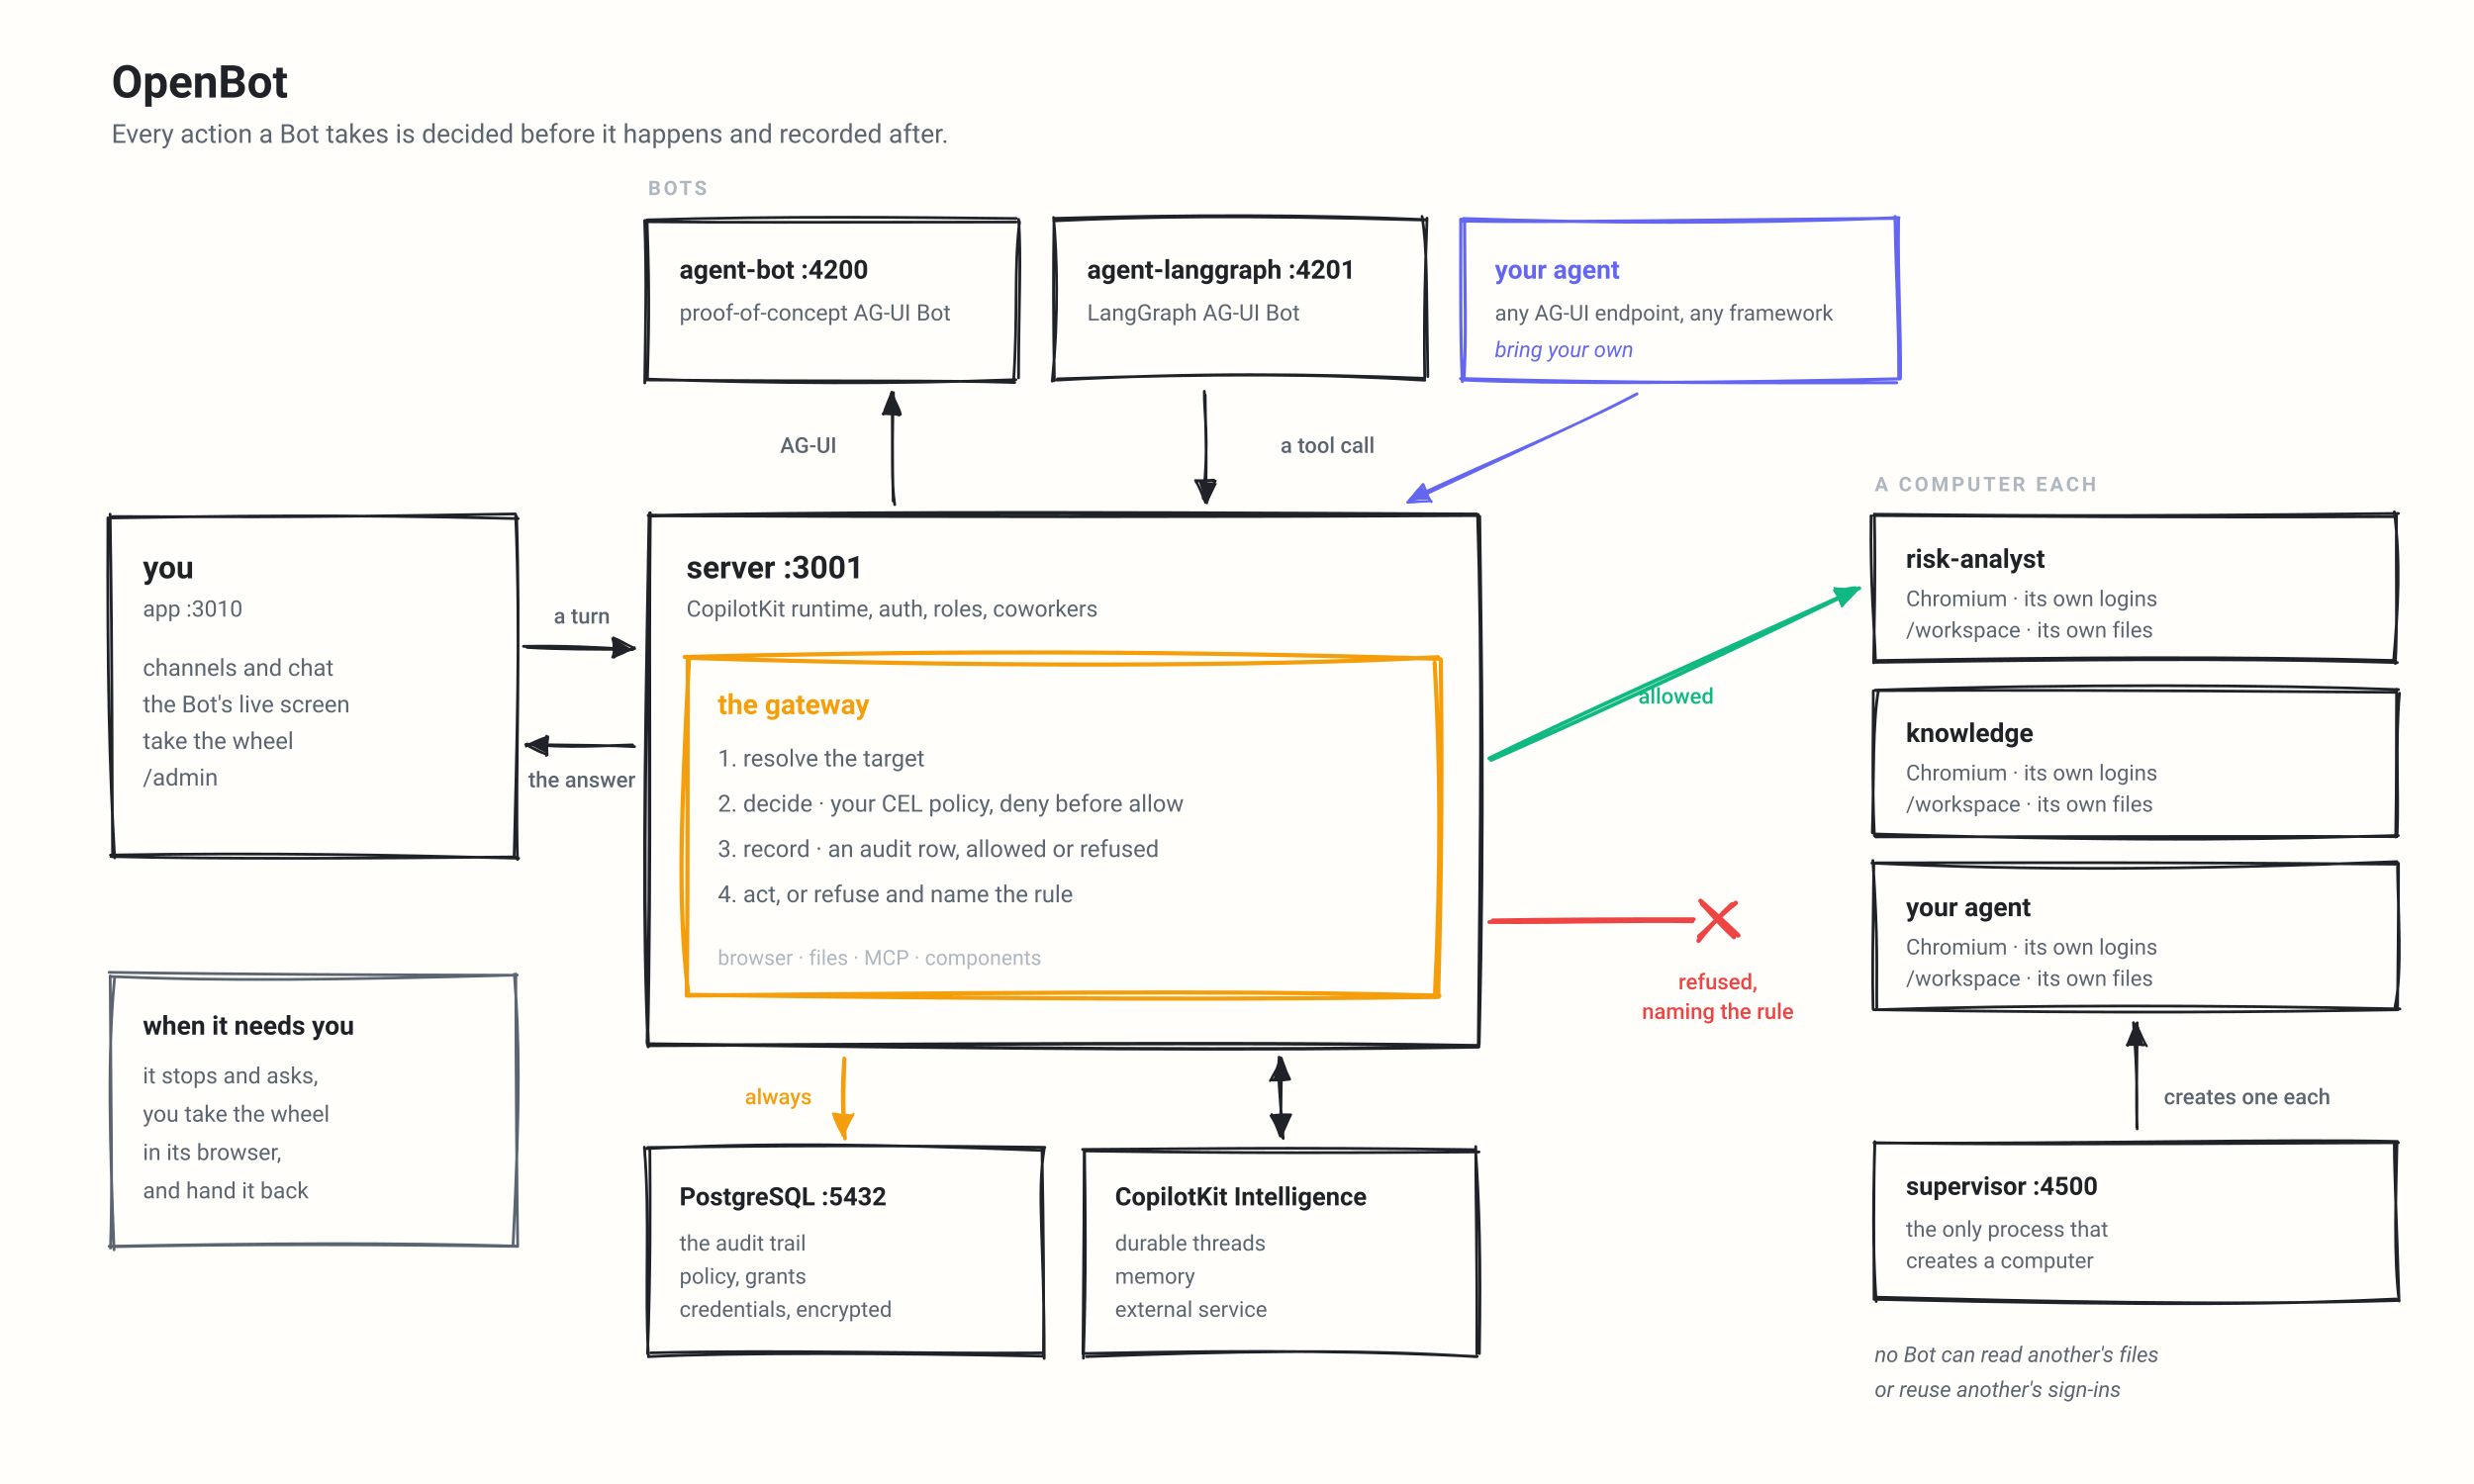
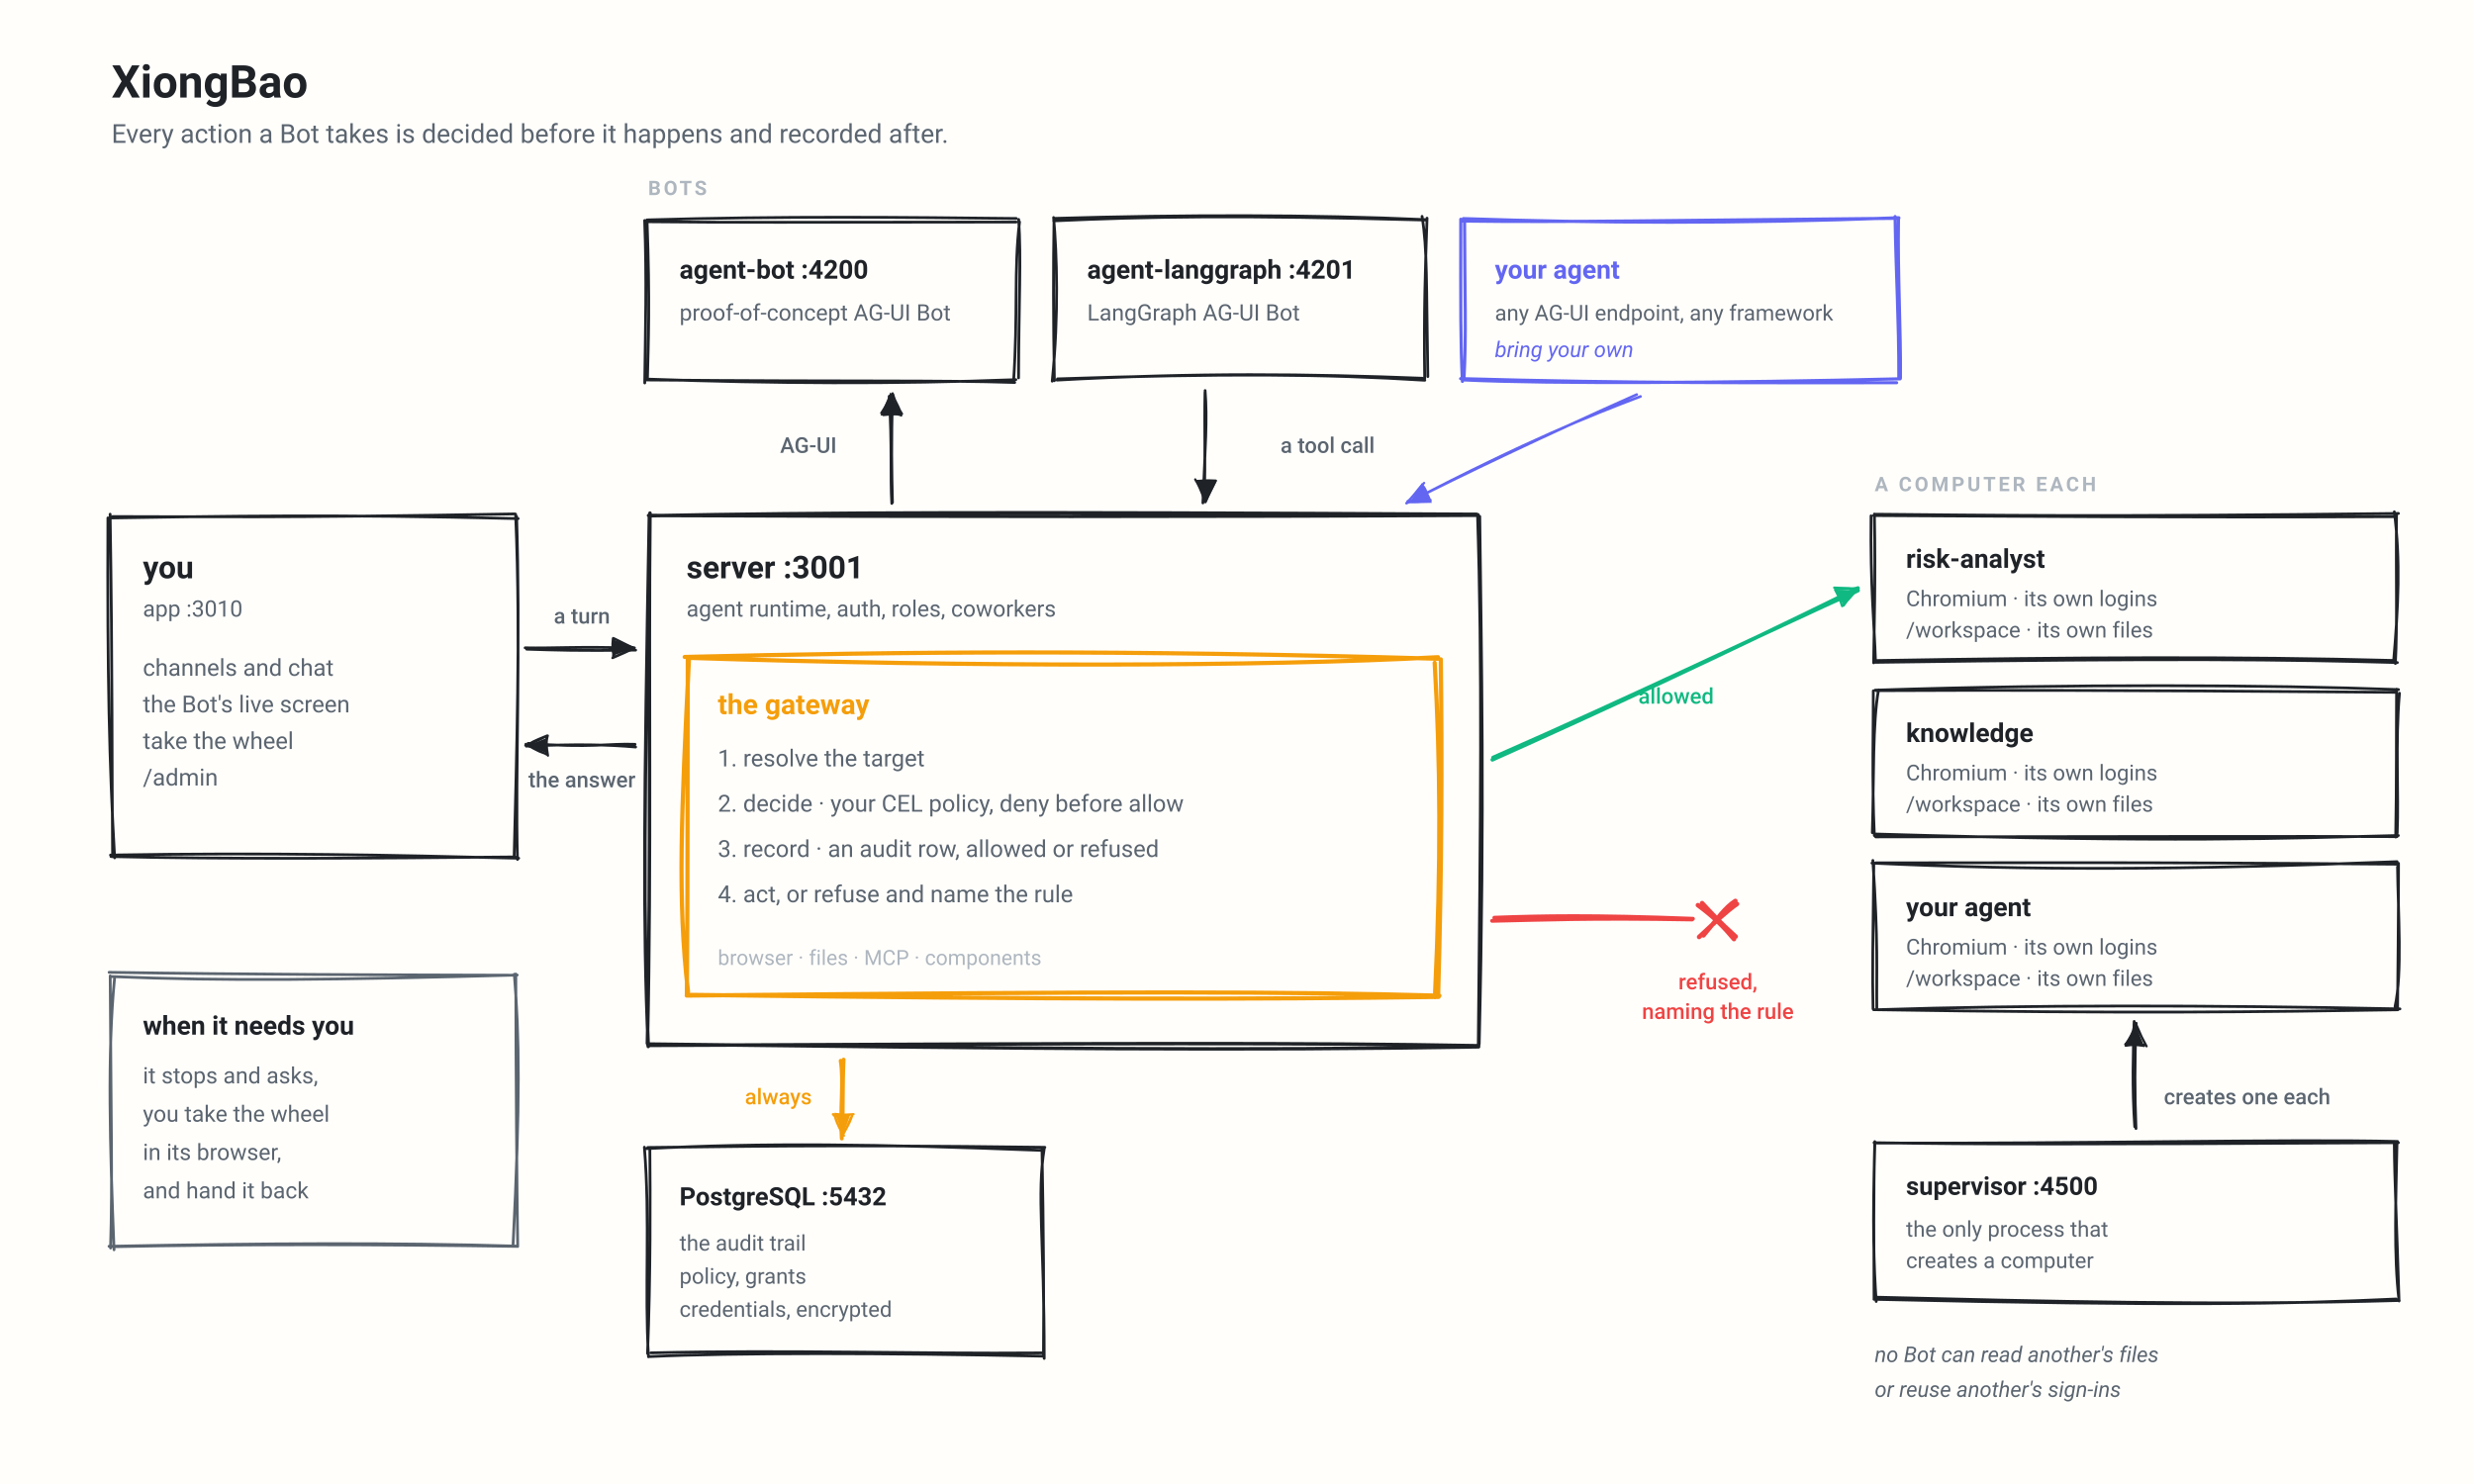
<svg xmlns="http://www.w3.org/2000/svg" viewBox="0 0 1420 852" width="1420" height="852" role="img">
  <rect width="1420" height="852" fill="#fffefb" />
-   <text x="64" y="56" font-family="ui-sans-serif, -apple-system, &quot;Segoe UI&quot;, Roboto, &quot;Helvetica Neue&quot;, Arial, sans-serif" font-size="26" font-weight="700" fill="#1f2328" text-anchor="start">OpenBot</text>
+   <text x="64" y="56" font-family="ui-sans-serif, -apple-system, &quot;Segoe UI&quot;, Roboto, &quot;Helvetica Neue&quot;, Arial, sans-serif" font-size="26" font-weight="700" fill="#1f2328" text-anchor="start">XiongBao</text>
  <text x="64" y="82" font-family="ui-sans-serif, -apple-system, &quot;Segoe UI&quot;, Roboto, &quot;Helvetica Neue&quot;, Arial, sans-serif" font-size="15" font-weight="400" fill="#5b6570" text-anchor="start">Every action a Bot takes is decided before it happens and recorded after.</text>
  <text x="372" y="112" font-family="ui-sans-serif, -apple-system, &quot;Segoe UI&quot;, Roboto, &quot;Helvetica Neue&quot;, Arial, sans-serif" font-size="11.5" font-weight="700" fill="#aeb6bf" text-anchor="start" letter-spacing="1.6">BOTS</text>
  <path d="M372.459 127.308 C414.776 127.759, 457.833 127.659, 583.253 127.486 M371.314 126.253 C447.726 123.952, 521.852 124.774, 583.301 125.438 M585.18 127.408 C581.847 154.688, 584.381 180.293, 581.723 219.523 M584.696 125.99 C586.201 148.555, 584.777 172.618, 584.612 216.954 M582.408 219.6 C539.665 218.165, 492.998 219.168, 370.501 218.146 M583.078 217.972 C513.37 220.622, 442.975 220.187, 372.597 217.689 M370.055 219.859 C370.41 190.429, 371.297 160.605, 370.005 126.592 M371.604 217.781 C372.11 196.383, 373.111 173.91, 371.39 126.774" fill="none" stroke="#1f2328" stroke-width="1.6" stroke-linecap="round" stroke-linejoin="round" />
  <text x="390" y="160" font-family="ui-sans-serif, -apple-system, &quot;Segoe UI&quot;, Roboto, &quot;Helvetica Neue&quot;, Arial, sans-serif" font-size="15" font-weight="650" fill="#1f2328" text-anchor="start">agent-bot :4200</text>
  <text x="390" y="184" font-family="ui-sans-serif, -apple-system, &quot;Segoe UI&quot;, Roboto, &quot;Helvetica Neue&quot;, Arial, sans-serif" font-size="13" font-weight="400" fill="#5b6570" text-anchor="start">proof-of-concept AG-UI Bot</text>
  <path d="M604.775 126.801 C658.569 124.359, 709.445 123.363, 818.891 126.358 M605.577 125.367 C679.366 123.25, 752.602 123.122, 818.68 126.114 M816.214 124.226 C819.302 143.22, 818.592 161.637, 819.527 216.19 M819.073 125.246 C818.107 152.739, 817.177 180.29, 817.73 217.344 M816.418 217.164 C751.831 214.654, 687.014 213.821, 606.693 218.223 M817.783 218.312 C761.132 214.755, 702.33 214.284, 606.957 217.525 M603.944 218.849 C607.774 180.817, 606.609 145.481, 604.742 124.888 M605.182 218.568 C604.532 185.138, 604.558 150.418, 604.979 127.026" fill="none" stroke="#1f2328" stroke-width="1.6" stroke-linecap="round" stroke-linejoin="round" />
  <text x="624" y="160" font-family="ui-sans-serif, -apple-system, &quot;Segoe UI&quot;, Roboto, &quot;Helvetica Neue&quot;, Arial, sans-serif" font-size="15" font-weight="650" fill="#1f2328" text-anchor="start">agent-langgraph :4201</text>
  <text x="624" y="184" font-family="ui-sans-serif, -apple-system, &quot;Segoe UI&quot;, Roboto, &quot;Helvetica Neue&quot;, Arial, sans-serif" font-size="13" font-weight="400" fill="#5b6570" text-anchor="start">LangGraph AG-UI Bot</text>
  <path d="M839.906 125.519 C917.269 128.1, 995.613 128.589, 1089.89 125.008 M839.221 126.903 C898.423 127.697, 957.675 126.537, 1089.867 125.323 M1087.726 124.33 C1088.194 156.991, 1089.996 184.306, 1089.874 216.835 M1089.658 125.969 C1089.12 156.892, 1091.049 189.556, 1090.784 217.05 M1088.611 219.723 C1012.727 219.721, 934.839 220.149, 838.354 217.387 M1090.652 217.49 C991.343 219.886, 890.466 220.45, 840.771 218.144 M839.382 218.97 C838.286 197.424, 838.387 177.494, 838.441 125.879 M840.237 218.084 C841.74 192.565, 840.685 167.963, 840.605 125.642" fill="none" stroke="#6366f1" stroke-width="1.8" stroke-linecap="round" stroke-linejoin="round" />
  <text x="858" y="160" font-family="ui-sans-serif, -apple-system, &quot;Segoe UI&quot;, Roboto, &quot;Helvetica Neue&quot;, Arial, sans-serif" font-size="15" font-weight="650" fill="#6366f1" text-anchor="start">your agent</text>
  <text x="858" y="184" font-family="ui-sans-serif, -apple-system, &quot;Segoe UI&quot;, Roboto, &quot;Helvetica Neue&quot;, Arial, sans-serif" font-size="12.5" font-weight="400" fill="#5b6570" text-anchor="start">any AG-UI endpoint, any framework</text>
  <text x="858" y="205" font-family="ui-sans-serif, -apple-system, &quot;Segoe UI&quot;, Roboto, &quot;Helvetica Neue&quot;, Arial, sans-serif" font-size="12.5" font-weight="400" fill="#6366f1" text-anchor="start" font-style="italic">bring your own</text>
  <path d="M63.298 297.379 C127.123 296.37, 191.551 295.131, 297.404 297.747 M64.666 296.566 C112.324 296.547, 160.372 297.472, 295.569 295.049 M295.945 295.212 C299.226 371.004, 295.585 443.025, 297.015 493.427 M296.53 296.524 C298.567 364.901, 296.521 432.804, 295.105 491.936 M297.697 492.735 C224.971 490.885, 153.533 489.401, 63.433 490.908 M295.602 491.99 C211.51 492.823, 126.369 493.289, 63.698 491.771 M65.799 492.517 C62.784 439.721, 61.525 387.807, 61.942 297.343 M64.639 491.875 C64.125 439.873, 64.666 388.663, 63.212 295.214" fill="none" stroke="#1f2328" stroke-width="1.6" stroke-linecap="round" stroke-linejoin="round" />
  <text x="82" y="332" font-family="ui-sans-serif, -apple-system, &quot;Segoe UI&quot;, Roboto, &quot;Helvetica Neue&quot;, Arial, sans-serif" font-size="18" font-weight="700" fill="#1f2328" text-anchor="start">you</text>
  <text x="82" y="354" font-family="ui-sans-serif, -apple-system, &quot;Segoe UI&quot;, Roboto, &quot;Helvetica Neue&quot;, Arial, sans-serif" font-size="13" font-weight="400" fill="#5b6570" text-anchor="start">app :3010</text>
  <text x="82" y="388" font-family="ui-sans-serif, -apple-system, &quot;Segoe UI&quot;, Roboto, &quot;Helvetica Neue&quot;, Arial, sans-serif" font-size="13.5" font-weight="400" fill="#5b6570" text-anchor="start">channels and chat</text>
  <text x="82" y="409" font-family="ui-sans-serif, -apple-system, &quot;Segoe UI&quot;, Roboto, &quot;Helvetica Neue&quot;, Arial, sans-serif" font-size="13.5" font-weight="400" fill="#5b6570" text-anchor="start">the Bot's live screen</text>
  <text x="82" y="430" font-family="ui-sans-serif, -apple-system, &quot;Segoe UI&quot;, Roboto, &quot;Helvetica Neue&quot;, Arial, sans-serif" font-size="13.5" font-weight="400" fill="#5b6570" text-anchor="start">take the wheel</text>
  <text x="82" y="451" font-family="ui-sans-serif, -apple-system, &quot;Segoe UI&quot;, Roboto, &quot;Helvetica Neue&quot;, Arial, sans-serif" font-size="13.5" font-weight="400" fill="#5b6570" text-anchor="start">/admin</text>
  <path d="M62.618 558.233 C140.549 559.474, 219.315 559.708, 294.366 559.89 M64.03 560.67 C128.766 563.401, 192.675 562.61, 296.849 559.797 M295.214 559.326 C298.099 595.183, 298.646 631.395, 294.505 714.323 M296.054 559.219 C296.111 618.911, 296.668 680.904, 297.139 715.631 M297.08 715.436 C224.63 713.31, 152.946 713.751, 62.575 715.523 M296.772 715.583 C216.573 714.389, 136.859 714.234, 64.773 715.767 M65.457 717.532 C63.099 657.93, 61.582 604.659, 65.744 561.775 M63.45 716.542 C64.656 678.279, 63.682 641.271, 63.249 560.292" fill="none" stroke="#5b6570" stroke-width="1.6" stroke-linecap="round" stroke-linejoin="round" />
  <text x="82" y="594" font-family="ui-sans-serif, -apple-system, &quot;Segoe UI&quot;, Roboto, &quot;Helvetica Neue&quot;, Arial, sans-serif" font-size="15" font-weight="650" fill="#1f2328" text-anchor="start">when it needs you</text>
  <text x="82" y="622" font-family="ui-sans-serif, -apple-system, &quot;Segoe UI&quot;, Roboto, &quot;Helvetica Neue&quot;, Arial, sans-serif" font-size="13" font-weight="400" fill="#5b6570" text-anchor="start">it stops and asks,</text>
  <text x="82" y="644" font-family="ui-sans-serif, -apple-system, &quot;Segoe UI&quot;, Roboto, &quot;Helvetica Neue&quot;, Arial, sans-serif" font-size="13" font-weight="400" fill="#5b6570" text-anchor="start">you take the wheel</text>
  <text x="82" y="666" font-family="ui-sans-serif, -apple-system, &quot;Segoe UI&quot;, Roboto, &quot;Helvetica Neue&quot;, Arial, sans-serif" font-size="13" font-weight="400" fill="#5b6570" text-anchor="start">in its browser,</text>
  <text x="82" y="688" font-family="ui-sans-serif, -apple-system, &quot;Segoe UI&quot;, Roboto, &quot;Helvetica Neue&quot;, Arial, sans-serif" font-size="13" font-weight="400" fill="#5b6570" text-anchor="start">and hand it back</text>
  <path d="M372.666 296.114 C472.135 294.19, 573.463 293.818, 847.536 295.282 M372.242 295.947 C534.935 296.615, 698.176 296.701, 848.25 295.81 M849.137 296.56 C850.056 378.356, 852.059 463.115, 848.826 599.328 M848.261 295.527 C851.032 381.47, 849.981 467.878, 848.684 600.34 M848.664 601.006 C715.902 603.305, 584.808 602.01, 372.817 599.429 M848.373 600.375 C749.185 598.589, 650.133 598.995, 371.913 600.183 M371.57 599.054 C373.88 492.79, 372.028 388.131, 373.064 294.576 M372.084 600.81 C369.066 529.712, 369.759 460.592, 372.727 295.705" fill="none" stroke="#1f2328" stroke-width="2" stroke-linecap="round" stroke-linejoin="round" />
  <text x="394" y="332" font-family="ui-sans-serif, -apple-system, &quot;Segoe UI&quot;, Roboto, &quot;Helvetica Neue&quot;, Arial, sans-serif" font-size="18" font-weight="700" fill="#1f2328" text-anchor="start">server :3001</text>
-   <text x="394" y="354" font-family="ui-sans-serif, -apple-system, &quot;Segoe UI&quot;, Roboto, &quot;Helvetica Neue&quot;, Arial, sans-serif" font-size="13" font-weight="400" fill="#5b6570" text-anchor="start">CopilotKit runtime, auth, roles, coworkers</text>
+   <text x="394" y="354" font-family="ui-sans-serif, -apple-system, &quot;Segoe UI&quot;, Roboto, &quot;Helvetica Neue&quot;, Arial, sans-serif" font-size="13" font-weight="400" fill="#5b6570" text-anchor="start">agent runtime, auth, roles, coworkers</text>
  <path d="M392.995 377.179 C519.336 374.094, 643.5 372.982, 825.313 378.201 M394.647 377.676 C558.901 383.001, 724.277 382.766, 825.351 377.308 M823.457 380.547 C826.71 436.629, 827.253 494.809, 823.598 572.51 M826.984 378.566 C827.643 436.463, 827.588 494.995, 825.464 571.348 M825.71 572.346 C719.046 573.788, 612.091 573.859, 395.198 571.165 M826.188 571.632 C739.258 569.259, 651.788 569.13, 394.171 571.58 M394.911 569.247 C388.689 516.669, 391.217 465.314, 395.407 379.242 M394.24 571.586 C394.847 500.406, 394.544 428.899, 394.773 378.821" fill="none" stroke="#f59e0b" stroke-width="2.4" stroke-linecap="round" stroke-linejoin="round" />
  <text x="412" y="410" font-family="ui-sans-serif, -apple-system, &quot;Segoe UI&quot;, Roboto, &quot;Helvetica Neue&quot;, Arial, sans-serif" font-size="16" font-weight="700" fill="#f59e0b" text-anchor="start">the gateway</text>
  <text x="412" y="440" font-family="ui-sans-serif, -apple-system, &quot;Segoe UI&quot;, Roboto, &quot;Helvetica Neue&quot;, Arial, sans-serif" font-size="13.5" font-weight="400" fill="#5b6570" text-anchor="start">1.  resolve the target</text>
  <text x="412" y="466" font-family="ui-sans-serif, -apple-system, &quot;Segoe UI&quot;, Roboto, &quot;Helvetica Neue&quot;, Arial, sans-serif" font-size="13.5" font-weight="400" fill="#5b6570" text-anchor="start">2.  decide  ·  your CEL policy, deny before allow</text>
  <text x="412" y="492" font-family="ui-sans-serif, -apple-system, &quot;Segoe UI&quot;, Roboto, &quot;Helvetica Neue&quot;, Arial, sans-serif" font-size="13.5" font-weight="400" fill="#5b6570" text-anchor="start">3.  record  ·  an audit row, allowed or refused</text>
  <text x="412" y="518" font-family="ui-sans-serif, -apple-system, &quot;Segoe UI&quot;, Roboto, &quot;Helvetica Neue&quot;, Arial, sans-serif" font-size="13.5" font-weight="400" fill="#5b6570" text-anchor="start">4.  act, or refuse and name the rule</text>
  <text x="412" y="554" font-family="ui-sans-serif, -apple-system, &quot;Segoe UI&quot;, Roboto, &quot;Helvetica Neue&quot;, Arial, sans-serif" font-size="12" font-weight="400" fill="#aeb6bf" text-anchor="start">browser · files · MCP · components</text>
  <text x="1076" y="282" font-family="ui-sans-serif, -apple-system, &quot;Segoe UI&quot;, Roboto, &quot;Helvetica Neue&quot;, Arial, sans-serif" font-size="11.5" font-weight="700" fill="#aeb6bf" text-anchor="start" letter-spacing="1.6">A COMPUTER EACH</text>
  <path d="M1076.763 295.232 C1140.317 295.761, 1202.844 296.835, 1376.637 294.774 M1075.407 295.99 C1161.641 296.389, 1246.864 297.226, 1375.172 296.616 M1374.263 293.828 C1377.874 321.874, 1376.554 348.479, 1373.84 379.854 M1375.528 295.832 C1375.132 328.574, 1376.084 359.577, 1374.867 380.933 M1374.518 379.209 C1285.534 376.82, 1190.836 377.327, 1077.075 379.237 M1376.021 380.401 C1312.647 378.627, 1248.662 377.819, 1075.793 380.269 M1076.472 379.818 C1075.826 358.205, 1073.45 336.891, 1073.924 296.15 M1075.405 380.533 C1075.717 357.427, 1076.542 335.367, 1075.857 295.111" fill="none" stroke="#1f2328" stroke-width="1.6" stroke-linecap="round" stroke-linejoin="round" />
  <text x="1094" y="326" font-family="ui-sans-serif, -apple-system, &quot;Segoe UI&quot;, Roboto, &quot;Helvetica Neue&quot;, Arial, sans-serif" font-size="15" font-weight="650" fill="#1f2328" text-anchor="start">risk-analyst</text>
  <text x="1094" y="348" font-family="ui-sans-serif, -apple-system, &quot;Segoe UI&quot;, Roboto, &quot;Helvetica Neue&quot;, Arial, sans-serif" font-size="12.5" font-weight="400" fill="#5b6570" text-anchor="start">Chromium · its own logins</text>
  <text x="1094" y="366" font-family="ui-sans-serif, -apple-system, &quot;Segoe UI&quot;, Roboto, &quot;Helvetica Neue&quot;, Arial, sans-serif" font-size="12.5" font-weight="400" fill="#5b6570" text-anchor="start">/workspace · its own files</text>
  <path d="M1076.883 396.513 C1140.348 396.245, 1202.038 396.093, 1375.539 397.481 M1076.24 396.233 C1188.403 392.577, 1302.942 393.128, 1376.68 395.909 M1377.225 398.007 C1374.754 426.075, 1376.883 456.166, 1375.92 478.307 M1375.565 395.67 C1375.371 422.038, 1375.645 449.677, 1375.057 480.57 M1376.576 479.685 C1311.647 481.285, 1247.368 483.897, 1076.375 478.825 M1375.831 480.326 C1315.246 480.087, 1253.294 480.231, 1076.57 480.468 M1074.663 478.062 C1075.614 445.956, 1074.764 414.868, 1078.223 396.063 M1075.828 479.732 C1074.315 447.446, 1075.323 415.782, 1075.223 396.621" fill="none" stroke="#1f2328" stroke-width="1.6" stroke-linecap="round" stroke-linejoin="round" />
  <text x="1094" y="426" font-family="ui-sans-serif, -apple-system, &quot;Segoe UI&quot;, Roboto, &quot;Helvetica Neue&quot;, Arial, sans-serif" font-size="15" font-weight="650" fill="#1f2328" text-anchor="start">knowledge</text>
  <text x="1094" y="448" font-family="ui-sans-serif, -apple-system, &quot;Segoe UI&quot;, Roboto, &quot;Helvetica Neue&quot;, Arial, sans-serif" font-size="12.5" font-weight="400" fill="#5b6570" text-anchor="start">Chromium · its own logins</text>
  <text x="1094" y="466" font-family="ui-sans-serif, -apple-system, &quot;Segoe UI&quot;, Roboto, &quot;Helvetica Neue&quot;, Arial, sans-serif" font-size="12.5" font-weight="400" fill="#5b6570" text-anchor="start">/workspace · its own files</text>
  <path d="M1074.44 495.524 C1164.467 499.764, 1252.122 499.594, 1375.836 494.7 M1076.513 495.394 C1151.903 495.391, 1226.585 494.864, 1376.338 496.16 M1376.11 497.68 C1376.42 524.439, 1378.941 558.637, 1374.685 577.905 M1376.666 495.651 C1376.729 528.994, 1376.234 559.998, 1376.118 579.303 M1377.503 579.234 C1268.277 576.984, 1163.984 576.9, 1076.245 579.724 M1376.292 579.737 C1300.1 580.963, 1222.024 582.025, 1075.367 579.682 M1077.231 578.596 C1076.964 558.201, 1078.149 541.462, 1074.961 494.006 M1075.078 579.21 C1074.618 559.591, 1074.973 539.596, 1075.498 495.419" fill="none" stroke="#1f2328" stroke-width="1.6" stroke-linecap="round" stroke-linejoin="round" />
  <text x="1094" y="526" font-family="ui-sans-serif, -apple-system, &quot;Segoe UI&quot;, Roboto, &quot;Helvetica Neue&quot;, Arial, sans-serif" font-size="15" font-weight="650" fill="#1f2328" text-anchor="start">your agent</text>
  <text x="1094" y="548" font-family="ui-sans-serif, -apple-system, &quot;Segoe UI&quot;, Roboto, &quot;Helvetica Neue&quot;, Arial, sans-serif" font-size="12.5" font-weight="400" fill="#5b6570" text-anchor="start">Chromium · its own logins</text>
  <text x="1094" y="566" font-family="ui-sans-serif, -apple-system, &quot;Segoe UI&quot;, Roboto, &quot;Helvetica Neue&quot;, Arial, sans-serif" font-size="12.5" font-weight="400" fill="#5b6570" text-anchor="start">/workspace · its own files</text>
  <path d="M1077.357 656.26 C1194.2 656.732, 1312.851 653.825, 1376.117 655.334 M1075.646 656.045 C1135.848 657.072, 1197.565 657.017, 1376.614 656.043 M1374.266 656.815 C1374.406 677.991, 1375.635 701.809, 1376.954 746.523 M1375.783 657.009 C1375.211 687.704, 1373.842 720.785, 1376.991 746.922 M1377.085 746.638 C1273.857 749.611, 1172.16 747.084, 1076.543 744.744 M1375.264 745.784 C1313.941 748.653, 1251.005 749.993, 1075.609 745.959 M1076.882 747.21 C1075.536 727.358, 1074.656 702.762, 1076.12 656.262 M1075.659 745.756 C1075.595 716.384, 1075.204 686.048, 1076.063 655.435" fill="none" stroke="#1f2328" stroke-width="1.6" stroke-linecap="round" stroke-linejoin="round" />
  <text x="1094" y="686" font-family="ui-sans-serif, -apple-system, &quot;Segoe UI&quot;, Roboto, &quot;Helvetica Neue&quot;, Arial, sans-serif" font-size="14.5" font-weight="650" fill="#1f2328" text-anchor="start">supervisor :4500</text>
  <text x="1094" y="710" font-family="ui-sans-serif, -apple-system, &quot;Segoe UI&quot;, Roboto, &quot;Helvetica Neue&quot;, Arial, sans-serif" font-size="12.5" font-weight="400" fill="#5b6570" text-anchor="start">the only process that</text>
  <text x="1094" y="728" font-family="ui-sans-serif, -apple-system, &quot;Segoe UI&quot;, Roboto, &quot;Helvetica Neue&quot;, Arial, sans-serif" font-size="12.5" font-weight="400" fill="#5b6570" text-anchor="start">creates a computer</text>
  <text x="1076" y="782" font-family="ui-sans-serif, -apple-system, &quot;Segoe UI&quot;, Roboto, &quot;Helvetica Neue&quot;, Arial, sans-serif" font-size="12.5" font-weight="400" fill="#5b6570" text-anchor="start" font-style="italic">no Bot can read another's files</text>
  <text x="1076" y="802" font-family="ui-sans-serif, -apple-system, &quot;Segoe UI&quot;, Roboto, &quot;Helvetica Neue&quot;, Arial, sans-serif" font-size="12.5" font-weight="400" fill="#5b6570" text-anchor="start" font-style="italic">or reuse another's sign-ins</text>
  <path d="M371.777 658.805 C417.776 658.412, 468.086 657.015, 599.706 658.702 M371.178 659.458 C437.218 655.987, 504.352 656.811, 597.435 660.44 M599.383 659.188 C595.049 686.356, 599.357 710.49, 599.345 779.911 M598.071 659.583 C598.962 704.304, 599.218 750.45, 598.925 777.935 M597.987 776.728 C525.136 777.36, 452.393 774.839, 373.678 776.7 M598.801 778.611 C509.31 776.733, 420.674 776.568, 372.965 778.843 M372.206 778.979 C369.89 740.844, 373.238 700.269, 369.86 658.632 M371.662 777.05 C373.478 732.186, 373.222 686.581, 372.991 659.236" fill="none" stroke="#1f2328" stroke-width="1.6" stroke-linecap="round" stroke-linejoin="round" />
  <text x="390" y="692" font-family="ui-sans-serif, -apple-system, &quot;Segoe UI&quot;, Roboto, &quot;Helvetica Neue&quot;, Arial, sans-serif" font-size="14.5" font-weight="650" fill="#1f2328" text-anchor="start">PostgreSQL :5432</text>
  <text x="390" y="718" font-family="ui-sans-serif, -apple-system, &quot;Segoe UI&quot;, Roboto, &quot;Helvetica Neue&quot;, Arial, sans-serif" font-size="12.5" font-weight="400" fill="#5b6570" text-anchor="start">the audit trail</text>
  <text x="390" y="737" font-family="ui-sans-serif, -apple-system, &quot;Segoe UI&quot;, Roboto, &quot;Helvetica Neue&quot;, Arial, sans-serif" font-size="12.5" font-weight="400" fill="#5b6570" text-anchor="start">policy, grants</text>
  <text x="390" y="756" font-family="ui-sans-serif, -apple-system, &quot;Segoe UI&quot;, Roboto, &quot;Helvetica Neue&quot;, Arial, sans-serif" font-size="12.5" font-weight="400" fill="#5b6570" text-anchor="start">credentials, encrypted</text>
-   <path d="M622.343 660.782 C681.26 661.649, 737.215 662.231, 848.923 661.357 M621.351 659.925 C678.01 659.716, 733.794 658.42, 847.143 660.07 M847.04 658.259 C847.016 689.535, 847.91 717.477, 847.638 777.189 M846.909 659.477 C849.043 691.444, 850.012 721.216, 849.132 777.104 M847.16 778.905 C776.306 774.222, 704.583 775.916, 623.637 778.876 M847.915 778.799 C789.708 776.053, 730.565 774.786, 622.452 777.061 M621.837 779.758 C623.514 733.241, 622.894 687.844, 622.494 661.839 M621.592 777.431 C621.711 749.12, 622.179 722.136, 622.312 660.381" fill="none" stroke="#1f2328" stroke-width="1.6" stroke-linecap="round" stroke-linejoin="round" />
-   <text x="640" y="692" font-family="ui-sans-serif, -apple-system, &quot;Segoe UI&quot;, Roboto, &quot;Helvetica Neue&quot;, Arial, sans-serif" font-size="14.5" font-weight="650" fill="#1f2328" text-anchor="start">CopilotKit Intelligence</text>
-   <text x="640" y="718" font-family="ui-sans-serif, -apple-system, &quot;Segoe UI&quot;, Roboto, &quot;Helvetica Neue&quot;, Arial, sans-serif" font-size="12.5" font-weight="400" fill="#5b6570" text-anchor="start">durable threads</text>
-   <text x="640" y="737" font-family="ui-sans-serif, -apple-system, &quot;Segoe UI&quot;, Roboto, &quot;Helvetica Neue&quot;, Arial, sans-serif" font-size="12.5" font-weight="400" fill="#5b6570" text-anchor="start">memory</text>
-   <text x="640" y="756" font-family="ui-sans-serif, -apple-system, &quot;Segoe UI&quot;, Roboto, &quot;Helvetica Neue&quot;, Arial, sans-serif" font-size="12.5" font-weight="400" fill="#5b6570" text-anchor="start">external service</text>
-   <path d="M300.459 371.081 C322.483 370.675, 341.703 371.491, 362.787 372.913 M302.562 371.709 C322.382 372.872, 340.89 372.709, 363.176 372.881" fill="none" stroke="#1f2328" stroke-width="1.6" stroke-linecap="round" stroke-linejoin="round" />
-   <path d="M362.968 372.91 L353.066 376.355 L350.752 365.971" fill="#1f2328" stroke="none" stroke-width="0" stroke-linecap="round" stroke-linejoin="round" />
-   <path d="M364.247 371.659 C360.726 372.497, 359.448 375.031, 352.689 376.691 M364.418 372.445 C361.357 373.162, 357.545 374.366, 352.177 377.479 M351.514 377.304 C352.726 374.793, 352.528 371.402, 352.102 366.022 M352.416 377.508 C352.497 374.745, 351.902 372.195, 352.452 367.064 M351.912 366.149 C355.565 367.27, 357.886 369.151, 363.576 371.841 M352.092 366.65 C356.511 368.738, 360.633 370.48, 363.95 371.938" fill="none" stroke="#1f2328" stroke-width="1.3" stroke-linecap="round" stroke-linejoin="round" />
+   <path d="M302.314 372.714 C318.774 373.219, 332.53 373.751, 364.843 373.24 M301.407 371.931 C317.38 372.273, 332.554 371.089, 363.217 372.064" fill="none" stroke="#1f2328" stroke-width="1.6" stroke-linecap="round" stroke-linejoin="round" />
+   <path d="M364.787 371.56 L352.122 376.385 L352.174 367.327" fill="#1f2328" stroke="none" stroke-width="0" stroke-linecap="round" stroke-linejoin="round" />
+   <path d="M363.221 371.536 C360.254 373.515, 355.879 375.656, 351.517 377.762 M364.284 371.853 C360.506 374.143, 356.086 375.751, 351.713 377.746 M352.675 376.733 C351.371 374.687, 351.371 370.77, 351.817 366.547 M351.895 377.346 C352.282 373.306, 352.236 369.929, 352.371 366.754 M351.94 366.328 C356.117 368.394, 358.466 370.194, 363.616 371.921 M352.472 366.515 C356.732 368.619, 361 370.796, 364.036 372.284" fill="none" stroke="#1f2328" stroke-width="1.3" stroke-linecap="round" stroke-linejoin="round" />
  <text x="334" y="358" font-family="ui-sans-serif, -apple-system, &quot;Segoe UI&quot;, Roboto, &quot;Helvetica Neue&quot;, Arial, sans-serif" font-size="12.5" font-weight="500" fill="#5b6570" text-anchor="middle">a turn</text>
-   <path d="M363.068 427.645 C345.603 428.088, 325.869 429.639, 302.33 427.178 M364.218 428.653 C350.267 427.862, 336.762 427.958, 301.75 427.45" fill="none" stroke="#1f2328" stroke-width="1.6" stroke-linecap="round" stroke-linejoin="round" />
-   <path d="M302.923 426.868 L315.235 423.326 L314.041 432.665" fill="#1f2328" stroke="none" stroke-width="0" stroke-linecap="round" stroke-linejoin="round" />
-   <path d="M301.93 428.52 C304.793 427.187, 308.452 425.188, 313.043 423.472 M302.124 428.234 C305.489 426.501, 308.553 424.911, 314.048 423.028 M314.608 422.877 C313.278 425.021, 313.373 429.174, 313.478 433.884 M313.647 422.508 C313.805 426.683, 313.93 430.649, 314.173 433.511 M314.09 433.467 C308.654 430.694, 304.914 428.921, 302.055 427.514 M314.135 433.163 C311.251 432.47, 308.928 431.515, 302.349 427.855" fill="none" stroke="#1f2328" stroke-width="1.3" stroke-linecap="round" stroke-linejoin="round" />
+   <path d="M364.489 427.325 C349.659 426.723, 339.296 429.602, 303.106 426.794 M364.827 428.88 C348.7 427.473, 331.114 427.119, 302.094 428.353" fill="none" stroke="#1f2328" stroke-width="1.6" stroke-linecap="round" stroke-linejoin="round" />
+   <path d="M302.939 427.968 L313.316 423.884 L314.004 432.538" fill="#1f2328" stroke="none" stroke-width="0" stroke-linecap="round" stroke-linejoin="round" />
+   <path d="M301.529 427.82 C305.761 426.334, 308.852 425.515, 314.037 422.283 M302.11 428.33 C304.318 426.349, 306.762 425.26, 313.744 422.421 M314.394 422.306 C313.403 425.88, 313.604 428.291, 314.512 433.825 M313.621 422.661 C313.744 425.014, 313.571 427.583, 313.531 432.96 M314.158 432.917 C311.526 432.415, 308.254 431.171, 301.741 427.116 M314.046 433.309 C310.569 431.378, 306.602 429.639, 302.063 427.774" fill="none" stroke="#1f2328" stroke-width="1.3" stroke-linecap="round" stroke-linejoin="round" />
  <text x="334" y="452" font-family="ui-sans-serif, -apple-system, &quot;Segoe UI&quot;, Roboto, &quot;Helvetica Neue&quot;, Arial, sans-serif" font-size="12.5" font-weight="500" fill="#5b6570" text-anchor="middle">the answer</text>
-   <path d="M513.536 289.712 C511.435 275.794, 512.654 260.667, 511.957 225.248 M512.65 287.68 C512.072 264.124, 512.188 240.904, 512.833 225.458" fill="none" stroke="#1f2328" stroke-width="1.6" stroke-linecap="round" stroke-linejoin="round" />
-   <path d="M512.127 225.261 L516.472 239.158 L507.276 237.121" fill="#1f2328" stroke="none" stroke-width="0" stroke-linecap="round" stroke-linejoin="round" />
-   <path d="M511.846 225.102 C513.551 228.908, 514.157 232.189, 516.502 238.244 M511.815 225.627 C513.445 229.825, 515.425 232.806, 516.886 237.458 M516.642 237.841 C513.437 237.793, 510.459 237.99, 507.008 237.313 M516.996 237.92 C514.665 237.534, 512.077 238.009, 506.709 237.538 M507.049 237.621 C508.444 233.505, 511.243 228.949, 511.463 225.608 M506.975 237.984 C508.344 233.28, 510.729 228.18, 511.645 225.767" fill="none" stroke="#1f2328" stroke-width="1.3" stroke-linecap="round" stroke-linejoin="round" />
+   <path d="M511.861 289.029 C510.906 273.3, 512.151 256.199, 510.363 227.529 M512.246 288.463 C511.82 270.814, 511.434 253.528, 512.352 226.651" fill="none" stroke="#1f2328" stroke-width="1.6" stroke-linecap="round" stroke-linejoin="round" />
+   <path d="M511.021 225.217 L517.403 237.938 L505.365 238.539" fill="#1f2328" stroke="none" stroke-width="0" stroke-linecap="round" stroke-linejoin="round" />
+   <path d="M512.776 226.866 C512.785 228.89, 514.515 230.324, 517.279 237.49 M512.329 225.838 C513.721 230.178, 515.773 234.684, 517.722 237.596 M517.273 238.531 C515.686 237.622, 512.86 237.675, 506.971 238.276 M517.216 237.764 C514.787 237.748, 511.565 238.025, 506.493 237.541 M505.816 237.144 C507.66 234.184, 508.927 232.767, 511.635 226.369 M506.811 238.132 C508.455 233.193, 510.426 229.196, 512.217 226.284" fill="none" stroke="#1f2328" stroke-width="1.3" stroke-linecap="round" stroke-linejoin="round" />
  <text x="464" y="260" font-family="ui-sans-serif, -apple-system, &quot;Segoe UI&quot;, Roboto, &quot;Helvetica Neue&quot;, Arial, sans-serif" font-size="12.5" font-weight="500" fill="#5b6570" text-anchor="middle">AG-UI</text>
-   <path d="M691.261 224.658 C690.997 237.77, 694.183 250.276, 690.65 286.236 M691.738 226.702 C691.691 240.556, 692.815 254.062, 691.981 288.381" fill="none" stroke="#1f2328" stroke-width="1.6" stroke-linecap="round" stroke-linejoin="round" />
-   <path d="M692.642 289.267 L688.042 276.452 L698.539 277.457" fill="#1f2328" stroke="none" stroke-width="0" stroke-linecap="round" stroke-linejoin="round" />
-   <path d="M692.822 288.815 C691.523 285.603, 689.439 282.064, 686.664 276.426 M691.717 288.258 C689.622 283.177, 687.933 278.581, 686.335 276.581 M686 275.779 C689.905 275.973, 694.397 275.664, 696.733 275.543 M686.939 276.24 C688.733 276.143, 691.448 276.177, 697.438 276.227 M696.858 275.57 C696.877 279.452, 695.28 280.883, 692.644 288.724 M697.688 276.071 C695.759 279.422, 693.983 282.384, 691.864 288.354" fill="none" stroke="#1f2328" stroke-width="1.3" stroke-linecap="round" stroke-linejoin="round" />
+   <path d="M691.696 224.224 C693.01 240.757, 691.755 256.263, 690.42 288.74 M691.634 225.263 C691.222 245.132, 691.972 262.656, 691.18 287.184" fill="none" stroke="#1f2328" stroke-width="1.6" stroke-linecap="round" stroke-linejoin="round" />
+   <path d="M692.335 288.168 L686.515 276.352 L698.543 275.712" fill="#1f2328" stroke="none" stroke-width="0" stroke-linecap="round" stroke-linejoin="round" />
+   <path d="M691.627 287.322 C690.029 285.011, 690.545 282.404, 686.017 275.238 M691.867 288.355 C690.482 285.31, 689.813 282.053, 686.689 276.322 M686.527 276.274 C688.318 276.159, 691.128 275.546, 697.813 275.937 M686.571 276.144 C690.409 275.997, 695.003 275.955, 697.606 276.427 M696.752 276.136 C695.986 281.289, 692.773 284.975, 691.954 287.856 M697.712 276.235 C695.698 280.421, 693.54 284.399, 692.103 287.993" fill="none" stroke="#1f2328" stroke-width="1.3" stroke-linecap="round" stroke-linejoin="round" />
  <text x="762" y="260" font-family="ui-sans-serif, -apple-system, &quot;Segoe UI&quot;, Roboto, &quot;Helvetica Neue&quot;, Arial, sans-serif" font-size="12.5" font-weight="500" fill="#5b6570" text-anchor="middle">a tool call</text>
-   <path d="M939.629 226.236 C901.206 246.445, 861.841 261.77, 809.788 286.265 M939.655 226.006 C908.73 242.253, 876.176 256.531, 808.156 288.461" fill="none" stroke="#6366f1" stroke-width="1.5" stroke-linecap="round" stroke-linejoin="round" />
-   <path d="M808.051 287.461 L816.075 279.184 L821.15 286.649" fill="#6366f1" stroke="none" stroke-width="0" stroke-linecap="round" stroke-linejoin="round" />
-   <path d="M808.613 287.361 C811.603 284.423, 813.837 280.408, 816.731 278.769 M808.348 288.104 C810.419 285.312, 813.426 282.211, 816.718 277.94 M817.037 278.208 C818.309 280.656, 818.392 283.006, 821.536 288.226 M816.85 278.011 C817.97 281.481, 819.416 285.015, 820.713 287.79 M821.641 287.69 C816.823 287.59, 811.576 288.571, 808.619 288.439 M821.071 287.671 C817.992 288.046, 814.807 287.921, 807.768 288.272" fill="none" stroke="#6366f1" stroke-width="1.3" stroke-linecap="round" stroke-linejoin="round" />
-   <path d="M854.799 435.419 C909.661 408.647, 964.775 384.162, 1067.179 337.711 M855.936 436.272 C937.556 400.17, 1017.62 361.977, 1065.847 338.26" fill="none" stroke="#10b981" stroke-width="2.2" stroke-linecap="round" stroke-linejoin="round" />
-   <path d="M1066.701 338.534 L1057.377 348.598 L1052.22 336.985" fill="#10b981" stroke="none" stroke-width="0" stroke-linecap="round" stroke-linejoin="round" />
-   <path d="M1066.856 337.428 C1064.161 340.031, 1062.233 342.12, 1057.33 347.554 M1066.206 338.338 C1064.414 340.713, 1062.367 342.406, 1057.113 347.77 M1057.902 347.384 C1056.014 344.7, 1054.396 341.492, 1052.736 338.722 M1057.192 348.13 C1056.073 344.866, 1054.872 341.973, 1053.125 338.518 M1053.75 338.784 C1057.711 338.815, 1060.126 337.572, 1065.134 337.214 M1053.217 338.196 C1057.763 338.216, 1062.097 338.206, 1066.357 338.339" fill="none" stroke="#10b981" stroke-width="1.3" stroke-linecap="round" stroke-linejoin="round" />
+   <path d="M941.625 227.611 C911.324 239.179, 879.517 251.655, 807.931 288.585 M939.44 226.51 C887.675 249.552, 837.309 273.54, 807.28 288.893" fill="none" stroke="#6366f1" stroke-width="1.5" stroke-linecap="round" stroke-linejoin="round" />
+   <path d="M808.767 288.993 L816.164 277.266 L821.886 288.69" fill="#6366f1" stroke="none" stroke-width="0" stroke-linecap="round" stroke-linejoin="round" />
+   <path d="M807.813 288.119 C810.742 285.826, 813.115 281.377, 817.395 277.278 M807.826 288.003 C810.264 286.001, 811.733 283.404, 816.569 278.388 M816.35 278.537 C818.873 280.977, 819.106 284.833, 820.984 287.442 M816.413 278.325 C817.917 281.13, 819.768 284.559, 821.023 287.629 M821.114 287.08 C817.893 287.296, 814 288.839, 808.068 287.607 M820.862 287.556 C817.599 287.435, 814.02 288.043, 807.781 287.905" fill="none" stroke="#6366f1" stroke-width="1.3" stroke-linecap="round" stroke-linejoin="round" />
+   <path d="M857.027 434.929 C936.649 400.028, 1015.78 361.914, 1066.404 339.029 M856.583 436.174 C920.341 407.577, 986.41 376.972, 1066.382 337.639" fill="none" stroke="#10b981" stroke-width="2.2" stroke-linecap="round" stroke-linejoin="round" />
+   <path d="M1066.19 338.76 L1058.408 347.763 L1052.544 338.654" fill="#10b981" stroke="none" stroke-width="0" stroke-linecap="round" stroke-linejoin="round" />
+   <path d="M1065.283 337.654 C1062.902 340.618, 1061.262 343.629, 1058.189 347.651 M1065.962 338.162 C1063.166 342.166, 1059.001 345.886, 1057.394 347.978 M1057.365 347.999 C1056.448 344.691, 1054.308 340.803, 1053.717 338.547 M1057.25 347.791 C1056.347 344.737, 1054.961 341.895, 1053.345 338.354 M1052.771 337.382 C1058.035 337.75, 1063.646 337.336, 1066.713 338.679 M1053.4 338.332 C1056.436 338.556, 1059.763 337.957, 1065.935 337.617" fill="none" stroke="#10b981" stroke-width="1.3" stroke-linecap="round" stroke-linejoin="round" />
  <text x="962" y="404" font-family="ui-sans-serif, -apple-system, &quot;Segoe UI&quot;, Roboto, &quot;Helvetica Neue&quot;, Arial, sans-serif" font-size="12.5" font-weight="500" fill="#10b981" text-anchor="middle">allowed</text>
-   <path d="M854.81 529.363 C898.9 529.662, 939.514 528.35, 971.4 528.942 M856.782 528.412 C889.365 527.881, 922.048 527.723, 972.184 527.756" fill="none" stroke="#ef4444" stroke-width="2.2" stroke-linecap="round" stroke-linejoin="round" />
-   <path d="M976.055 517.25 C980.719 521.492, 987.769 527.346, 997.703 537.032 M976.984 518.976 C981.155 522.966, 985.323 528.57, 995.243 537.936" fill="none" stroke="#ef4444" stroke-width="2.6" stroke-linecap="round" stroke-linejoin="round" />
-   <path d="M994.175 519.23 C990.567 522.414, 981.136 531.819, 974.95 540.032 M996.259 518.42 C988.272 524.478, 981.814 532.086, 975.305 537.601" fill="none" stroke="#ef4444" stroke-width="2.6" stroke-linecap="round" stroke-linejoin="round" />
+   <path d="M857.693 526.868 C884.856 525.889, 913.631 525.254, 971.694 527.467 M856.408 528.669 C884.407 528.092, 911.903 526.826, 971.263 527.895" fill="none" stroke="#ef4444" stroke-width="2.2" stroke-linecap="round" stroke-linejoin="round" />
+   <path d="M974.546 519.666 C984.242 526.821, 989.689 532.475, 995.267 539.151 M976.956 518.504 C981.768 523.662, 986.736 529.214, 996.225 537.702" fill="none" stroke="#ef4444" stroke-width="2.6" stroke-linecap="round" stroke-linejoin="round" />
+   <path d="M996.055 517.25 C989.942 521.18, 986.213 527.034, 977.703 537.032 M996.984 518.976 C991.098 523.064, 985.208 528.669, 975.243 537.936" fill="none" stroke="#ef4444" stroke-width="2.6" stroke-linecap="round" stroke-linejoin="round" />
  <text x="986" y="568" font-family="ui-sans-serif, -apple-system, &quot;Segoe UI&quot;, Roboto, &quot;Helvetica Neue&quot;, Arial, sans-serif" font-size="12.5" font-weight="500" fill="#ef4444" text-anchor="middle">refused,</text>
  <text x="986" y="585" font-family="ui-sans-serif, -apple-system, &quot;Segoe UI&quot;, Roboto, &quot;Helvetica Neue&quot;, Arial, sans-serif" font-size="12.5" font-weight="500" fill="#ef4444" text-anchor="middle">naming the rule</text>
-   <path d="M484.581 607.658 C483.801 619.416, 482.996 631.954, 485.004 653.636 M484.726 608.092 C484.374 620.297, 483.588 632.715, 484.867 651.955" fill="none" stroke="#f59e0b" stroke-width="2.2" stroke-linecap="round" stroke-linejoin="round" />
-   <path d="M483.24 651.284 L478.926 639.404 L488.829 639.93" fill="#f59e0b" stroke="none" stroke-width="0" stroke-linecap="round" stroke-linejoin="round" />
-   <path d="M483.634 651.429 C481.127 646.806, 479.487 643.836, 478.166 639.332 M483.992 651.954 C482.191 647.996, 480.414 644.409, 478.752 639.848 M479.146 639.42 C483.254 640.246, 486.222 640.648, 489.652 640.267 M478.636 640.21 C481.145 640.311, 482.934 640.213, 489.647 640.374 M489.827 639.561 C486.704 643.669, 485.947 648.401, 483.62 652.072 M489.66 640.204 C487.742 643.05, 486.627 646.078, 483.788 651.838" fill="none" stroke="#f59e0b" stroke-width="1.3" stroke-linecap="round" stroke-linejoin="round" />
+   <path d="M482.507 609.006 C484.473 620.509, 482.031 637.111, 483.141 653.663 M484.212 608.343 C483.526 622.984, 483.918 638.794, 483.431 651.673" fill="none" stroke="#f59e0b" stroke-width="2.2" stroke-linecap="round" stroke-linejoin="round" />
+   <path d="M483.96 651.567 L478.982 638.821 L487.99 640.085" fill="#f59e0b" stroke="none" stroke-width="0" stroke-linecap="round" stroke-linejoin="round" />
+   <path d="M484.294 651.827 C482.562 648.941, 480.783 646.453, 479.207 640.957 M484.367 652.047 C482.405 648.603, 480.519 645.298, 479.138 640.107 M478.085 639.696 C481.574 640.136, 485.474 640.018, 489.907 639.677 M478.513 640.403 C481.383 640.269, 484.147 640.136, 489.07 639.819 M489.063 640.955 C487.684 641.807, 487.545 645.25, 483.453 651.721 M489.153 640.062 C488.553 642.658, 487.438 645.163, 483.697 651.691" fill="none" stroke="#f59e0b" stroke-width="1.3" stroke-linecap="round" stroke-linejoin="round" />
  <text x="466" y="634" font-family="ui-sans-serif, -apple-system, &quot;Segoe UI&quot;, Roboto, &quot;Helvetica Neue&quot;, Arial, sans-serif" font-size="12.5" font-weight="500" fill="#f59e0b" text-anchor="end">always</text>
-   <path d="M734.19 606.951 C733.395 617.579, 734.369 625.839, 736.522 653.615 M735.415 608.772 C735.683 623.727, 734.841 638.971, 735.209 651.306" fill="none" stroke="#1f2328" stroke-width="1.6" stroke-linecap="round" stroke-linejoin="round" />
-   <path d="M736.126 652.256 L728.884 640.545 L741.685 639.703" fill="#1f2328" stroke="none" stroke-width="0" stroke-linecap="round" stroke-linejoin="round" />
-   <path d="M735.803 652.888 C732.984 648.141, 731.838 644.138, 729.942 639.712 M734.731 652.314 C733.307 647.923, 731.561 643.753, 729.362 640.519 M730.321 640.384 C732.521 640.017, 736.012 639.764, 740.898 639.913 M729.981 640.274 C732.555 640.259, 735.536 640.017, 740.065 640.424 M740.483 640.469 C737.987 645.248, 735.624 649.069, 735.183 652.305 M740.575 640.539 C738.672 643.194, 737.906 646.204, 735.117 651.998" fill="none" stroke="#1f2328" stroke-width="1.3" stroke-linecap="round" stroke-linejoin="round" />
-   <path d="M734.474 606.876 L739.771 619.266 L730.654 620.691" fill="#1f2328" stroke="none" stroke-width="0" stroke-linecap="round" stroke-linejoin="round" />
-   <path d="M735.377 607.266 C737.242 612.318, 738.386 615.11, 739.761 619.406 M734.643 607.802 C737.037 612.051, 738.823 616.474, 740.373 619.6 M740.362 619.725 C736.288 620.409, 732.148 620.316, 729.11 620.155 M740.011 619.643 C736.244 619.825, 732.76 620.005, 729.407 619.737 M729.02 620.565 C731.285 615.865, 734.573 611.188, 735.705 607.645 M729.569 619.753 C732.294 615.444, 734.161 610.42, 734.653 607.852" fill="none" stroke="#1f2328" stroke-width="1.3" stroke-linecap="round" stroke-linejoin="round" />
-   <path d="M1226.456 647.107 C1226.461 633.228, 1227.032 618.518, 1224.539 587.113 M1226.675 648.115 C1226.112 636.652, 1226.343 623.333, 1226.707 587.235" fill="none" stroke="#1f2328" stroke-width="1.6" stroke-linecap="round" stroke-linejoin="round" />
-   <path d="M1227.074 587.444 L1230.501 600.728 L1220.898 599.301" fill="#1f2328" stroke="none" stroke-width="0" stroke-linecap="round" stroke-linejoin="round" />
-   <path d="M1225.62 587.933 C1227.387 590.332, 1227.766 593.521, 1232.176 600.572 M1225.759 588.308 C1227.594 590.33, 1228.596 593.924, 1231.431 599.468 M1230.636 599.646 C1227.179 600.021, 1224.547 599.289, 1220.747 599.917 M1231.297 599.917 C1227.592 599.888, 1224.677 599.595, 1221.058 599.936 M1221.253 600.348 C1222.297 596.52, 1225.343 590.482, 1225.355 588.474 M1220.964 600.024 C1222.537 596.251, 1224.054 592.147, 1226.15 587.61" fill="none" stroke="#1f2328" stroke-width="1.3" stroke-linecap="round" stroke-linejoin="round" />
+   <path d="M1225.277 646.87 C1223.712 624.175, 1224.361 604.741, 1224.946 586.423 M1225.983 647.909 C1225.261 628.255, 1225.147 609.311, 1226.105 587.442" fill="none" stroke="#1f2328" stroke-width="1.6" stroke-linecap="round" stroke-linejoin="round" />
+   <path d="M1225.85 588.876 L1230.937 601.205 L1219.571 599.272" fill="#1f2328" stroke="none" stroke-width="0" stroke-linecap="round" stroke-linejoin="round" />
+   <path d="M1225.591 587.47 C1226.425 590.678, 1228.028 592.681, 1232.07 600.687 M1226.21 588.39 C1228.091 592.356, 1229.513 596.447, 1231.407 599.519 M1230.699 600.309 C1227.469 599.685, 1223.262 599.803, 1220.057 600.351 M1231.26 599.801 C1227.64 600.074, 1224.738 599.997, 1220.747 599.635 M1219.851 599.587 C1222.521 597.131, 1224.398 593.645, 1225.141 587.254 M1220.476 600.003 C1222.652 596.209, 1224.095 592.684, 1225.806 587.735" fill="none" stroke="#1f2328" stroke-width="1.3" stroke-linecap="round" stroke-linejoin="round" />
  <text x="1242" y="634" font-family="ui-sans-serif, -apple-system, &quot;Segoe UI&quot;, Roboto, &quot;Helvetica Neue&quot;, Arial, sans-serif" font-size="12.5" font-weight="500" fill="#5b6570" text-anchor="start">creates one each</text>
</svg>
